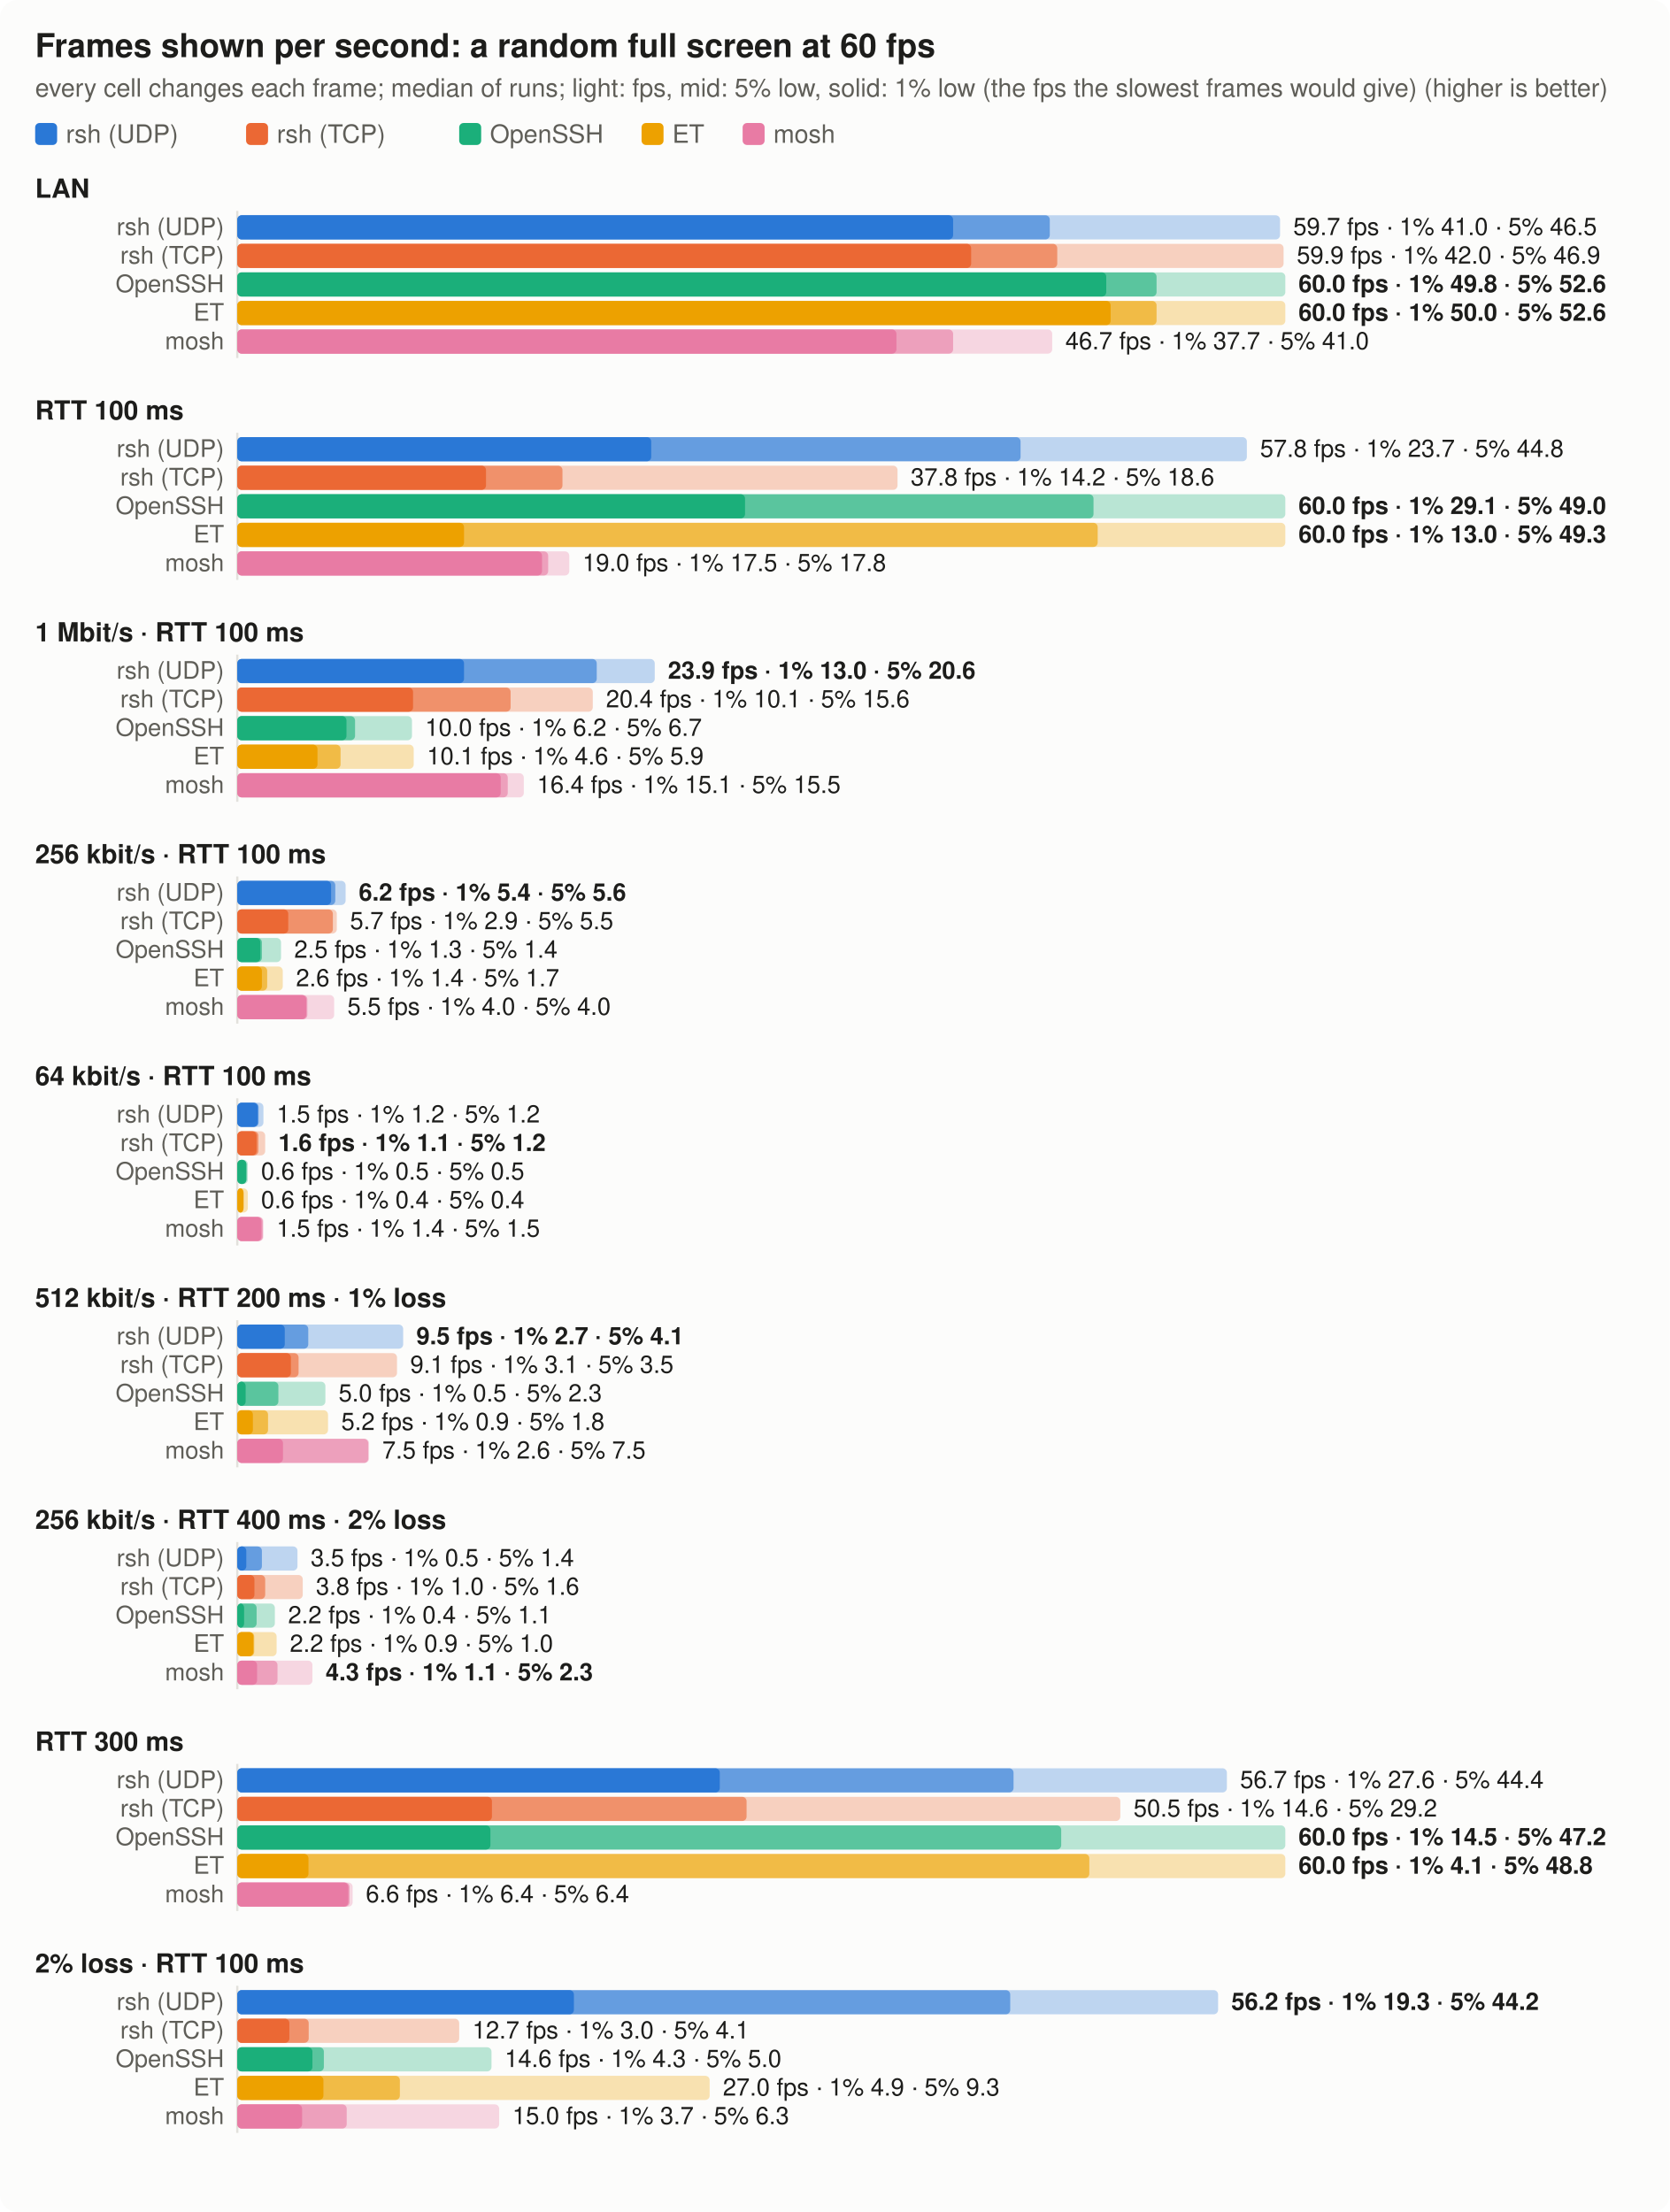
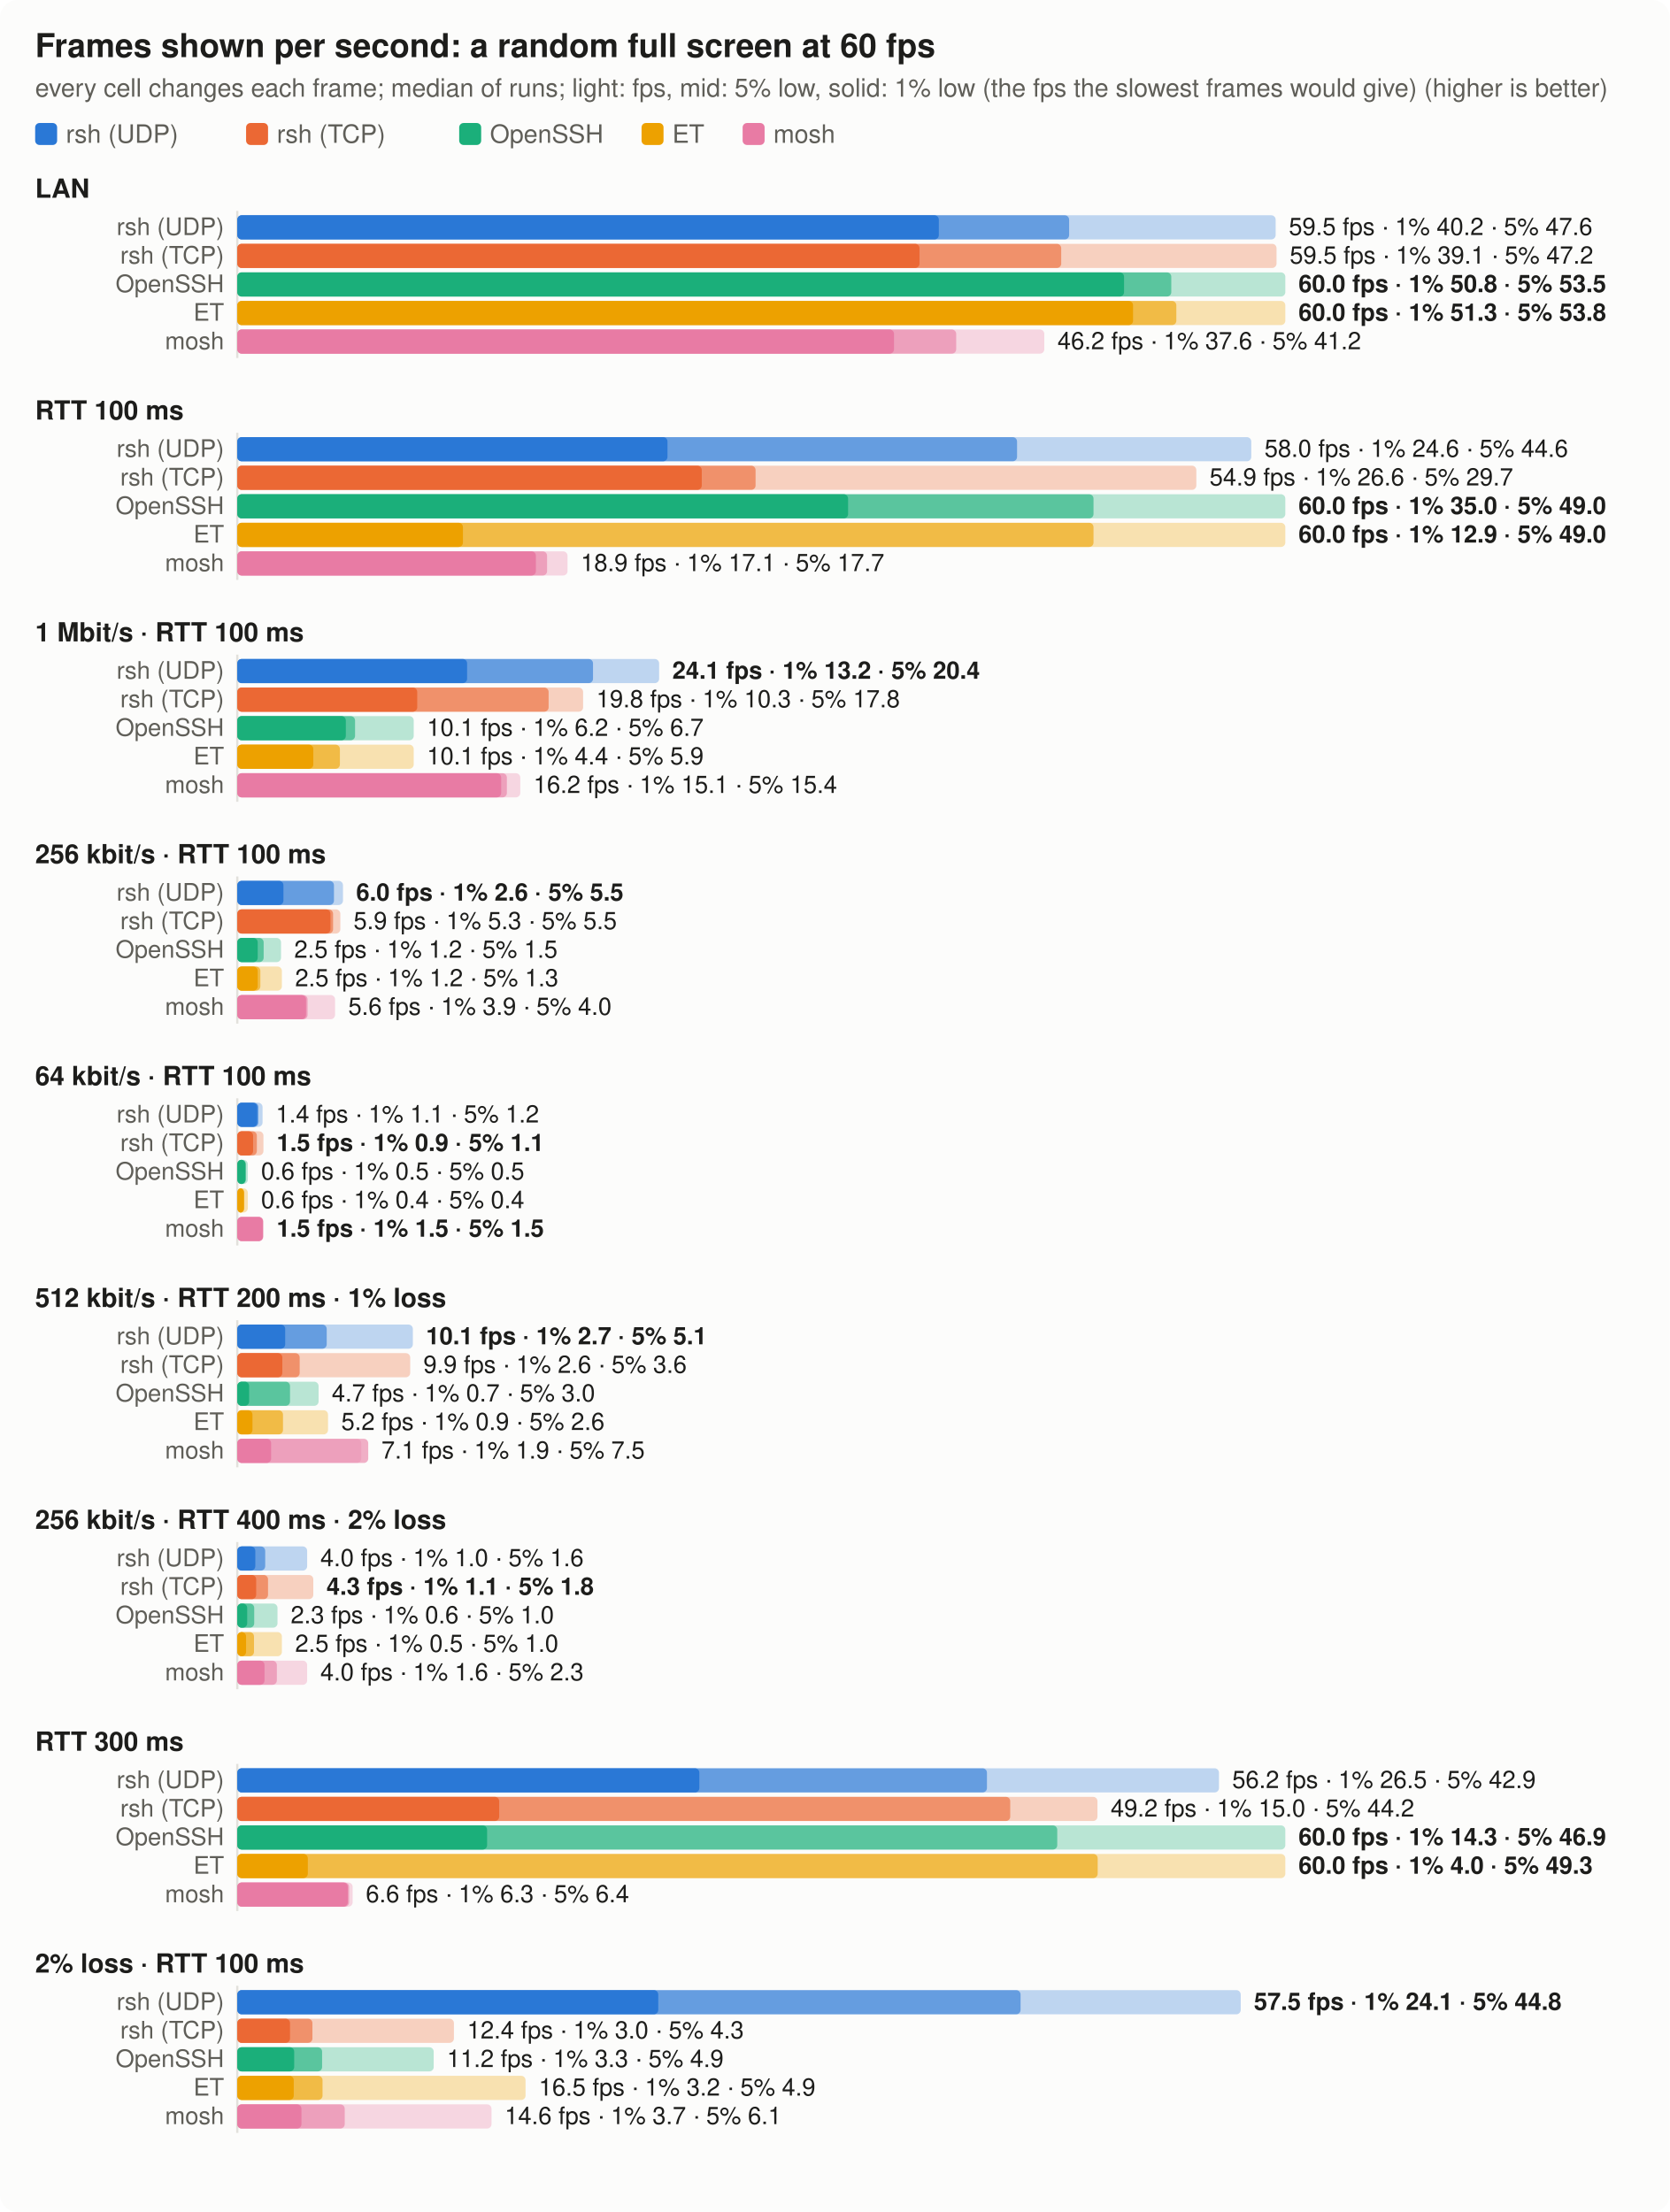
<svg xmlns="http://www.w3.org/2000/svg" width="760" height="1007" viewBox="0 0 760 1007" role="img" aria-label="Frames shown per second: a random full screen at 60 fps">
  <style>svg{font-family:-apple-system,BlinkMacSystemFont,'Segoe UI',Helvetica,Arial,sans-serif}.bg{fill:#fcfcfb}.t1{fill:#1d1d1b}.t2{fill:#5f5e58}.axis{stroke:#e2e1dc}.s-rsh{fill:#2a78d6}.s-rsh_tcp{fill:#eb6834}.s-ssh{fill:#1baf7a}.s-et{fill:#eda100}.s-mosh{fill:#e87ba4}@media (prefers-color-scheme:dark){.bg{fill:#1a1a19}.t1{fill:#f0efec}.t2{fill:#c3c2b7}.axis{stroke:#3a3a37}.s-rsh{fill:#3987e5}.s-rsh_tcp{fill:#d95926}.s-ssh{fill:#199e70}.s-et{fill:#c98500}.s-mosh{fill:#d55181}}</style>
  <rect class="bg" width="100%" height="100%" rx="8" />
  <text class="t1" x="16" y="26" font-size="15" font-weight="600">Frames shown per second: a random full screen at 60 fps</text>
  <text class="t2" x="16" y="44" font-size="11.5">every cell changes each frame; median of runs; light: fps, mid: 5% low, solid: 1% low (the fps the slowest frames would give) (higher is better)</text>
  <rect class="s-rsh" x="16" y="56" width="10" height="10" rx="2" />
  <text class="t2" x="30" y="65" font-size="11.5">rsh (UDP)</text>
  <rect class="s-rsh_tcp" x="112" y="56" width="10" height="10" rx="2" />
  <text class="t2" x="126" y="65" font-size="11.5">rsh (TCP)</text>
  <rect class="s-ssh" x="209" y="56" width="10" height="10" rx="2" />
  <text class="t2" x="223" y="65" font-size="11.5">OpenSSH</text>
  <rect class="s-et" x="292" y="56" width="10" height="10" rx="2" />
  <text class="t2" x="306" y="65" font-size="11.5">ET</text>
  <rect class="s-mosh" x="338" y="56" width="10" height="10" rx="2" />
  <text class="t2" x="352" y="65" font-size="11.5">mosh</text>
  <text class="t1" x="16" y="90" font-size="12" font-weight="600">LAN</text>
  <line class="axis" x1="108" y1="96" x2="108" y2="163" stroke-width="1" />
  <text class="t2" x="102" y="107" font-size="11" text-anchor="end">rsh (UDP)</text>
-   <rect class="s-rsh" x="108" y="98" width="474.6" height="11" rx="2" opacity="0.3" />
-   <rect class="s-rsh" x="108" y="98" width="369.8" height="11" rx="2" opacity="0.6" />
-   <rect class="s-rsh" x="108" y="98" width="325.8" height="11" rx="2" />
-   <text class="t1" x="588.6" y="107" font-size="11">59.7 fps · 1% 41.0 · 5% 46.5</text>
+   <rect class="s-rsh" x="108" y="98" width="472.6" height="11" rx="2" opacity="0.3" />
+   <rect class="s-rsh" x="108" y="98" width="378.6" height="11" rx="2" opacity="0.6" />
+   <rect class="s-rsh" x="108" y="98" width="319.3" height="11" rx="2" />
+   <text class="t1" x="586.6" y="107" font-size="11">59.5 fps · 1% 40.2 · 5% 47.6</text>
  <text class="t2" x="102" y="120" font-size="11" text-anchor="end">rsh (TCP)</text>
-   <rect class="s-rsh_tcp" x="108" y="111" width="476.2" height="11" rx="2" opacity="0.3" />
-   <rect class="s-rsh_tcp" x="108" y="111" width="373.2" height="11" rx="2" opacity="0.6" />
-   <rect class="s-rsh_tcp" x="108" y="111" width="334.0" height="11" rx="2" />
-   <text class="t1" x="590.2" y="120" font-size="11">59.9 fps · 1% 42.0 · 5% 46.9</text>
+   <rect class="s-rsh_tcp" x="108" y="111" width="473.0" height="11" rx="2" opacity="0.3" />
+   <rect class="s-rsh_tcp" x="108" y="111" width="375.0" height="11" rx="2" opacity="0.6" />
+   <rect class="s-rsh_tcp" x="108" y="111" width="310.5" height="11" rx="2" />
+   <text class="t1" x="587.0" y="120" font-size="11">59.5 fps · 1% 39.1 · 5% 47.2</text>
  <text class="t2" x="102" y="133" font-size="11" text-anchor="end">OpenSSH</text>
  <rect class="s-ssh" x="108" y="124" width="477.0" height="11" rx="2" opacity="0.3" />
-   <rect class="s-ssh" x="108" y="124" width="418.4" height="11" rx="2" opacity="0.6" />
-   <rect class="s-ssh" x="108" y="124" width="395.5" height="11" rx="2" />
-   <text class="t1" x="591.0" y="133" font-size="11" font-weight="600">60.0 fps · 1% 49.8 · 5% 52.6</text>
+   <rect class="s-ssh" x="108" y="124" width="425.1" height="11" rx="2" opacity="0.6" />
+   <rect class="s-ssh" x="108" y="124" width="403.6" height="11" rx="2" />
+   <text class="t1" x="591.0" y="133" font-size="11" font-weight="600">60.0 fps · 1% 50.8 · 5% 53.5</text>
  <text class="t2" x="102" y="146" font-size="11" text-anchor="end">ET</text>
  <rect class="s-et" x="108" y="137" width="477.0" height="11" rx="2" opacity="0.3" />
-   <rect class="s-et" x="108" y="137" width="418.4" height="11" rx="2" opacity="0.6" />
-   <rect class="s-et" x="108" y="137" width="397.5" height="11" rx="2" />
-   <text class="t1" x="591.0" y="146" font-size="11" font-weight="600">60.0 fps · 1% 50.0 · 5% 52.6</text>
+   <rect class="s-et" x="108" y="137" width="427.4" height="11" rx="2" opacity="0.6" />
+   <rect class="s-et" x="108" y="137" width="407.7" height="11" rx="2" />
+   <text class="t1" x="591.0" y="146" font-size="11" font-weight="600">60.0 fps · 1% 51.3 · 5% 53.8</text>
  <text class="t2" x="102" y="159" font-size="11" text-anchor="end">mosh</text>
-   <rect class="s-mosh" x="108" y="150" width="370.9" height="11" rx="2" opacity="0.3" />
-   <rect class="s-mosh" x="108" y="150" width="325.8" height="11" rx="2" opacity="0.6" />
-   <rect class="s-mosh" x="108" y="150" width="300.0" height="11" rx="2" />
-   <text class="t1" x="484.9" y="159" font-size="11">46.7 fps · 1% 37.7 · 5% 41.0</text>
+   <rect class="s-mosh" x="108" y="150" width="367.3" height="11" rx="2" opacity="0.3" />
+   <rect class="s-mosh" x="108" y="150" width="327.2" height="11" rx="2" opacity="0.6" />
+   <rect class="s-mosh" x="108" y="150" width="298.9" height="11" rx="2" />
+   <text class="t1" x="481.3" y="159" font-size="11">46.2 fps · 1% 37.6 · 5% 41.2</text>
  <text class="t1" x="16" y="191" font-size="12" font-weight="600">RTT 100 ms</text>
  <line class="axis" x1="108" y1="197" x2="108" y2="264" stroke-width="1" />
  <text class="t2" x="102" y="208" font-size="11" text-anchor="end">rsh (UDP)</text>
-   <rect class="s-rsh" x="108" y="199" width="459.5" height="11" rx="2" opacity="0.3" />
-   <rect class="s-rsh" x="108" y="199" width="356.5" height="11" rx="2" opacity="0.6" />
-   <rect class="s-rsh" x="108" y="199" width="188.4" height="11" rx="2" />
-   <text class="t1" x="573.5" y="208" font-size="11">57.8 fps · 1% 23.7 · 5% 44.8</text>
+   <rect class="s-rsh" x="108" y="199" width="461.5" height="11" rx="2" opacity="0.3" />
+   <rect class="s-rsh" x="108" y="199" width="354.9" height="11" rx="2" opacity="0.6" />
+   <rect class="s-rsh" x="108" y="199" width="195.8" height="11" rx="2" />
+   <text class="t1" x="575.5" y="208" font-size="11">58.0 fps · 1% 24.6 · 5% 44.6</text>
  <text class="t2" x="102" y="221" font-size="11" text-anchor="end">rsh (TCP)</text>
-   <rect class="s-rsh_tcp" x="108" y="212" width="300.5" height="11" rx="2" opacity="0.3" />
-   <rect class="s-rsh_tcp" x="108" y="212" width="148.0" height="11" rx="2" opacity="0.6" />
-   <rect class="s-rsh_tcp" x="108" y="212" width="113.2" height="11" rx="2" />
-   <text class="t1" x="414.5" y="221" font-size="11">37.8 fps · 1% 14.2 · 5% 18.6</text>
+   <rect class="s-rsh_tcp" x="108" y="212" width="436.5" height="11" rx="2" opacity="0.3" />
+   <rect class="s-rsh_tcp" x="108" y="212" width="235.9" height="11" rx="2" opacity="0.6" />
+   <rect class="s-rsh_tcp" x="108" y="212" width="211.4" height="11" rx="2" />
+   <text class="t1" x="550.5" y="221" font-size="11">54.9 fps · 1% 26.6 · 5% 29.7</text>
  <text class="t2" x="102" y="234" font-size="11" text-anchor="end">OpenSSH</text>
  <rect class="s-ssh" x="108" y="225" width="477.0" height="11" rx="2" opacity="0.3" />
  <rect class="s-ssh" x="108" y="225" width="389.7" height="11" rx="2" opacity="0.6" />
-   <rect class="s-ssh" x="108" y="225" width="231.1" height="11" rx="2" />
-   <text class="t1" x="591.0" y="234" font-size="11" font-weight="600">60.0 fps · 1% 29.1 · 5% 49.0</text>
+   <rect class="s-ssh" x="108" y="225" width="278.0" height="11" rx="2" />
+   <text class="t1" x="591.0" y="234" font-size="11" font-weight="600">60.0 fps · 1% 35.0 · 5% 49.0</text>
  <text class="t2" x="102" y="247" font-size="11" text-anchor="end">ET</text>
  <rect class="s-et" x="108" y="238" width="477.0" height="11" rx="2" opacity="0.3" />
-   <rect class="s-et" x="108" y="238" width="391.6" height="11" rx="2" opacity="0.6" />
-   <rect class="s-et" x="108" y="238" width="103.2" height="11" rx="2" />
-   <text class="t1" x="591.0" y="247" font-size="11" font-weight="600">60.0 fps · 1% 13.0 · 5% 49.3</text>
+   <rect class="s-et" x="108" y="238" width="389.7" height="11" rx="2" opacity="0.6" />
+   <rect class="s-et" x="108" y="238" width="102.7" height="11" rx="2" />
+   <text class="t1" x="591.0" y="247" font-size="11" font-weight="600">60.0 fps · 1% 12.9 · 5% 49.0</text>
  <text class="t2" x="102" y="260" font-size="11" text-anchor="end">mosh</text>
-   <rect class="s-mosh" x="108" y="251" width="151.1" height="11" rx="2" opacity="0.3" />
-   <rect class="s-mosh" x="108" y="251" width="141.5" height="11" rx="2" opacity="0.6" />
-   <rect class="s-mosh" x="108" y="251" width="138.7" height="11" rx="2" />
-   <text class="t1" x="265.1" y="260" font-size="11">19.0 fps · 1% 17.5 · 5% 17.8</text>
+   <rect class="s-mosh" x="108" y="251" width="150.3" height="11" rx="2" opacity="0.3" />
+   <rect class="s-mosh" x="108" y="251" width="141.0" height="11" rx="2" opacity="0.6" />
+   <rect class="s-mosh" x="108" y="251" width="135.9" height="11" rx="2" />
+   <text class="t1" x="264.3" y="260" font-size="11">18.9 fps · 1% 17.1 · 5% 17.7</text>
  <text class="t1" x="16" y="292" font-size="12" font-weight="600">1 Mbit/s · RTT 100 ms</text>
  <line class="axis" x1="108" y1="298" x2="108" y2="365" stroke-width="1" />
  <text class="t2" x="102" y="309" font-size="11" text-anchor="end">rsh (UDP)</text>
-   <rect class="s-rsh" x="108" y="300" width="190.0" height="11" rx="2" opacity="0.3" />
-   <rect class="s-rsh" x="108" y="300" width="163.6" height="11" rx="2" opacity="0.6" />
-   <rect class="s-rsh" x="108" y="300" width="103.2" height="11" rx="2" />
-   <text class="t1" x="304.0" y="309" font-size="11" font-weight="600">23.9 fps · 1% 13.0 · 5% 20.6</text>
+   <rect class="s-rsh" x="108" y="300" width="192.0" height="11" rx="2" opacity="0.3" />
+   <rect class="s-rsh" x="108" y="300" width="161.9" height="11" rx="2" opacity="0.6" />
+   <rect class="s-rsh" x="108" y="300" width="104.6" height="11" rx="2" />
+   <text class="t1" x="306.0" y="309" font-size="11" font-weight="600">24.1 fps · 1% 13.2 · 5% 20.4</text>
  <text class="t2" x="102" y="322" font-size="11" text-anchor="end">rsh (TCP)</text>
-   <rect class="s-rsh_tcp" x="108" y="313" width="161.8" height="11" rx="2" opacity="0.3" />
-   <rect class="s-rsh_tcp" x="108" y="313" width="124.4" height="11" rx="2" opacity="0.6" />
-   <rect class="s-rsh_tcp" x="108" y="313" width="80.0" height="11" rx="2" />
-   <text class="t1" x="275.8" y="322" font-size="11">20.4 fps · 1% 10.1 · 5% 15.6</text>
+   <rect class="s-rsh_tcp" x="108" y="313" width="157.4" height="11" rx="2" opacity="0.3" />
+   <rect class="s-rsh_tcp" x="108" y="313" width="141.7" height="11" rx="2" opacity="0.6" />
+   <rect class="s-rsh_tcp" x="108" y="313" width="81.9" height="11" rx="2" />
+   <text class="t1" x="271.4" y="322" font-size="11">19.8 fps · 1% 10.3 · 5% 17.8</text>
  <text class="t2" x="102" y="335" font-size="11" text-anchor="end">OpenSSH</text>
-   <rect class="s-ssh" x="108" y="326" width="79.5" height="11" rx="2" opacity="0.3" />
+   <rect class="s-ssh" x="108" y="326" width="80.3" height="11" rx="2" opacity="0.3" />
  <rect class="s-ssh" x="108" y="326" width="53.6" height="11" rx="2" opacity="0.6" />
-   <rect class="s-ssh" x="108" y="326" width="49.7" height="11" rx="2" />
-   <text class="t1" x="193.5" y="335" font-size="11">10.0 fps · 1% 6.2 · 5% 6.7</text>
+   <rect class="s-ssh" x="108" y="326" width="49.4" height="11" rx="2" />
+   <text class="t1" x="194.3" y="335" font-size="11">10.1 fps · 1% 6.2 · 5% 6.7</text>
  <text class="t2" x="102" y="348" font-size="11" text-anchor="end">ET</text>
  <rect class="s-et" x="108" y="339" width="80.3" height="11" rx="2" opacity="0.3" />
-   <rect class="s-et" x="108" y="339" width="47.0" height="11" rx="2" opacity="0.6" />
-   <rect class="s-et" x="108" y="339" width="36.5" height="11" rx="2" />
-   <text class="t1" x="194.3" y="348" font-size="11">10.1 fps · 1% 4.6 · 5% 5.9</text>
+   <rect class="s-et" x="108" y="339" width="46.7" height="11" rx="2" opacity="0.6" />
+   <rect class="s-et" x="108" y="339" width="34.6" height="11" rx="2" />
+   <text class="t1" x="194.3" y="348" font-size="11">10.1 fps · 1% 4.4 · 5% 5.9</text>
  <text class="t2" x="102" y="361" font-size="11" text-anchor="end">mosh</text>
-   <rect class="s-mosh" x="108" y="352" width="130.4" height="11" rx="2" opacity="0.3" />
-   <rect class="s-mosh" x="108" y="352" width="123.1" height="11" rx="2" opacity="0.6" />
-   <rect class="s-mosh" x="108" y="352" width="119.9" height="11" rx="2" />
-   <text class="t1" x="244.4" y="361" font-size="11">16.4 fps · 1% 15.1 · 5% 15.5</text>
+   <rect class="s-mosh" x="108" y="352" width="128.8" height="11" rx="2" opacity="0.3" />
+   <rect class="s-mosh" x="108" y="352" width="122.7" height="11" rx="2" opacity="0.6" />
+   <rect class="s-mosh" x="108" y="352" width="120.1" height="11" rx="2" />
+   <text class="t1" x="242.8" y="361" font-size="11">16.2 fps · 1% 15.1 · 5% 15.4</text>
  <text class="t1" x="16" y="393" font-size="12" font-weight="600">256 kbit/s · RTT 100 ms</text>
  <line class="axis" x1="108" y1="399" x2="108" y2="466" stroke-width="1" />
  <text class="t2" x="102" y="410" font-size="11" text-anchor="end">rsh (UDP)</text>
-   <rect class="s-rsh" x="108" y="401" width="49.3" height="11" rx="2" opacity="0.3" />
-   <rect class="s-rsh" x="108" y="401" width="44.6" height="11" rx="2" opacity="0.6" />
-   <rect class="s-rsh" x="108" y="401" width="42.7" height="11" rx="2" />
-   <text class="t1" x="163.3" y="410" font-size="11" font-weight="600">6.2 fps · 1% 5.4 · 5% 5.6</text>
+   <rect class="s-rsh" x="108" y="401" width="48.1" height="11" rx="2" opacity="0.3" />
+   <rect class="s-rsh" x="108" y="401" width="44.0" height="11" rx="2" opacity="0.6" />
+   <rect class="s-rsh" x="108" y="401" width="21.0" height="11" rx="2" />
+   <text class="t1" x="162.1" y="410" font-size="11" font-weight="600">6.0 fps · 1% 2.6 · 5% 5.5</text>
  <text class="t2" x="102" y="423" font-size="11" text-anchor="end">rsh (TCP)</text>
-   <rect class="s-rsh_tcp" x="108" y="414" width="45.3" height="11" rx="2" opacity="0.3" />
-   <rect class="s-rsh_tcp" x="108" y="414" width="43.5" height="11" rx="2" opacity="0.6" />
-   <rect class="s-rsh_tcp" x="108" y="414" width="23.2" height="11" rx="2" />
-   <text class="t1" x="159.3" y="423" font-size="11">5.7 fps · 1% 2.9 · 5% 5.5</text>
+   <rect class="s-rsh_tcp" x="108" y="414" width="46.9" height="11" rx="2" opacity="0.3" />
+   <rect class="s-rsh_tcp" x="108" y="414" width="43.6" height="11" rx="2" opacity="0.6" />
+   <rect class="s-rsh_tcp" x="108" y="414" width="42.4" height="11" rx="2" />
+   <text class="t1" x="160.9" y="423" font-size="11">5.9 fps · 1% 5.3 · 5% 5.5</text>
  <text class="t2" x="102" y="436" font-size="11" text-anchor="end">OpenSSH</text>
  <rect class="s-ssh" x="108" y="427" width="19.9" height="11" rx="2" opacity="0.3" />
-   <rect class="s-ssh" x="108" y="427" width="11.2" height="11" rx="2" opacity="0.6" />
-   <rect class="s-ssh" x="108" y="427" width="10.5" height="11" rx="2" />
-   <text class="t1" x="133.9" y="436" font-size="11">2.5 fps · 1% 1.3 · 5% 1.4</text>
+   <rect class="s-ssh" x="108" y="427" width="12.0" height="11" rx="2" opacity="0.6" />
+   <rect class="s-ssh" x="108" y="427" width="9.3" height="11" rx="2" />
+   <text class="t1" x="133.9" y="436" font-size="11">2.5 fps · 1% 1.2 · 5% 1.5</text>
  <text class="t2" x="102" y="449" font-size="11" text-anchor="end">ET</text>
-   <rect class="s-et" x="108" y="440" width="20.7" height="11" rx="2" opacity="0.3" />
-   <rect class="s-et" x="108" y="440" width="13.6" height="11" rx="2" opacity="0.6" />
-   <rect class="s-et" x="108" y="440" width="11.2" height="11" rx="2" />
-   <text class="t1" x="134.7" y="449" font-size="11">2.6 fps · 1% 1.4 · 5% 1.7</text>
+   <rect class="s-et" x="108" y="440" width="20.3" height="11" rx="2" opacity="0.3" />
+   <rect class="s-et" x="108" y="440" width="10.5" height="11" rx="2" opacity="0.6" />
+   <rect class="s-et" x="108" y="440" width="9.3" height="11" rx="2" />
+   <text class="t1" x="134.3" y="449" font-size="11">2.5 fps · 1% 1.2 · 5% 1.3</text>
  <text class="t2" x="102" y="462" font-size="11" text-anchor="end">mosh</text>
-   <rect class="s-mosh" x="108" y="453" width="44.1" height="11" rx="2" opacity="0.3" />
-   <rect class="s-mosh" x="108" y="453" width="31.9" height="11" rx="2" opacity="0.6" />
-   <rect class="s-mosh" x="108" y="453" width="31.4" height="11" rx="2" />
-   <text class="t1" x="158.1" y="462" font-size="11">5.5 fps · 1% 4.0 · 5% 4.0</text>
+   <rect class="s-mosh" x="108" y="453" width="44.5" height="11" rx="2" opacity="0.3" />
+   <rect class="s-mosh" x="108" y="453" width="32.0" height="11" rx="2" opacity="0.6" />
+   <rect class="s-mosh" x="108" y="453" width="31.3" height="11" rx="2" />
+   <text class="t1" x="158.5" y="462" font-size="11">5.6 fps · 1% 3.9 · 5% 4.0</text>
  <text class="t1" x="16" y="494" font-size="12" font-weight="600">64 kbit/s · RTT 100 ms</text>
  <line class="axis" x1="108" y1="500" x2="108" y2="567" stroke-width="1" />
  <text class="t2" x="102" y="511" font-size="11" text-anchor="end">rsh (UDP)</text>
-   <rect class="s-rsh" x="108" y="502" width="11.9" height="11" rx="2" opacity="0.3" />
-   <rect class="s-rsh" x="108" y="502" width="9.7" height="11" rx="2" opacity="0.6" />
-   <rect class="s-rsh" x="108" y="502" width="9.3" height="11" rx="2" />
-   <text class="t1" x="125.9" y="511" font-size="11">1.5 fps · 1% 1.2 · 5% 1.2</text>
+   <rect class="s-rsh" x="108" y="502" width="11.5" height="11" rx="2" opacity="0.3" />
+   <rect class="s-rsh" x="108" y="502" width="9.6" height="11" rx="2" opacity="0.6" />
+   <rect class="s-rsh" x="108" y="502" width="9.1" height="11" rx="2" />
+   <text class="t1" x="125.5" y="511" font-size="11">1.4 fps · 1% 1.1 · 5% 1.2</text>
  <text class="t2" x="102" y="524" font-size="11" text-anchor="end">rsh (TCP)</text>
-   <rect class="s-rsh_tcp" x="108" y="515" width="12.7" height="11" rx="2" opacity="0.3" />
-   <rect class="s-rsh_tcp" x="108" y="515" width="9.6" height="11" rx="2" opacity="0.6" />
-   <rect class="s-rsh_tcp" x="108" y="515" width="8.8" height="11" rx="2" />
-   <text class="t1" x="126.7" y="524" font-size="11" font-weight="600">1.6 fps · 1% 1.1 · 5% 1.2</text>
+   <rect class="s-rsh_tcp" x="108" y="515" width="11.9" height="11" rx="2" opacity="0.3" />
+   <rect class="s-rsh_tcp" x="108" y="515" width="8.9" height="11" rx="2" opacity="0.6" />
+   <rect class="s-rsh_tcp" x="108" y="515" width="7.2" height="11" rx="2" />
+   <text class="t1" x="125.9" y="524" font-size="11" font-weight="600">1.5 fps · 1% 0.9 · 5% 1.1</text>
  <text class="t2" x="102" y="537" font-size="11" text-anchor="end">OpenSSH</text>
  <rect class="s-ssh" x="108" y="528" width="4.8" height="11" rx="2" opacity="0.3" />
-   <rect class="s-ssh" x="108" y="528" width="4.2" height="11" rx="2" opacity="0.6" />
-   <rect class="s-ssh" x="108" y="528" width="4.1" height="11" rx="2" />
+   <rect class="s-ssh" x="108" y="528" width="3.9" height="11" rx="2" opacity="0.6" />
+   <rect class="s-ssh" x="108" y="528" width="3.7" height="11" rx="2" />
  <text class="t1" x="118.8" y="537" font-size="11">0.6 fps · 1% 0.5 · 5% 0.5</text>
  <text class="t2" x="102" y="550" font-size="11" text-anchor="end">ET</text>
  <rect class="s-et" x="108" y="541" width="4.8" height="11" rx="2" opacity="0.3" />
-   <rect class="s-et" x="108" y="541" width="2.9" height="11" rx="2" opacity="0.6" />
-   <rect class="s-et" x="108" y="541" width="2.8" height="11" rx="2" />
+   <rect class="s-et" x="108" y="541" width="3.2" height="11" rx="2" opacity="0.6" />
+   <rect class="s-et" x="108" y="541" width="3.0" height="11" rx="2" />
  <text class="t1" x="118.8" y="550" font-size="11">0.6 fps · 1% 0.4 · 5% 0.4</text>
  <text class="t2" x="102" y="563" font-size="11" text-anchor="end">mosh</text>
  <rect class="s-mosh" x="108" y="554" width="11.9" height="11" rx="2" opacity="0.3" />
-   <rect class="s-mosh" x="108" y="554" width="11.6" height="11" rx="2" opacity="0.6" />
-   <rect class="s-mosh" x="108" y="554" width="11.0" height="11" rx="2" />
-   <text class="t1" x="125.9" y="563" font-size="11">1.5 fps · 1% 1.4 · 5% 1.5</text>
+   <rect class="s-mosh" x="108" y="554" width="11.7" height="11" rx="2" opacity="0.6" />
+   <rect class="s-mosh" x="108" y="554" width="11.7" height="11" rx="2" />
+   <text class="t1" x="125.9" y="563" font-size="11" font-weight="600">1.5 fps · 1% 1.5 · 5% 1.5</text>
  <text class="t1" x="16" y="595" font-size="12" font-weight="600">512 kbit/s · RTT 200 ms · 1% loss</text>
  <line class="axis" x1="108" y1="601" x2="108" y2="668" stroke-width="1" />
  <text class="t2" x="102" y="612" font-size="11" text-anchor="end">rsh (UDP)</text>
-   <rect class="s-rsh" x="108" y="603" width="75.5" height="11" rx="2" opacity="0.3" />
-   <rect class="s-rsh" x="108" y="603" width="32.3" height="11" rx="2" opacity="0.6" />
-   <rect class="s-rsh" x="108" y="603" width="21.6" height="11" rx="2" />
-   <text class="t1" x="189.5" y="612" font-size="11" font-weight="600">9.5 fps · 1% 2.7 · 5% 4.1</text>
+   <rect class="s-rsh" x="108" y="603" width="79.9" height="11" rx="2" opacity="0.3" />
+   <rect class="s-rsh" x="108" y="603" width="40.7" height="11" rx="2" opacity="0.6" />
+   <rect class="s-rsh" x="108" y="603" width="21.8" height="11" rx="2" />
+   <text class="t1" x="193.9" y="612" font-size="11" font-weight="600">10.1 fps · 1% 2.7 · 5% 5.1</text>
  <text class="t2" x="102" y="625" font-size="11" text-anchor="end">rsh (TCP)</text>
-   <rect class="s-rsh_tcp" x="108" y="616" width="72.7" height="11" rx="2" opacity="0.3" />
-   <rect class="s-rsh_tcp" x="108" y="616" width="27.9" height="11" rx="2" opacity="0.6" />
-   <rect class="s-rsh_tcp" x="108" y="616" width="24.4" height="11" rx="2" />
-   <text class="t1" x="186.7" y="625" font-size="11">9.1 fps · 1% 3.1 · 5% 3.5</text>
+   <rect class="s-rsh_tcp" x="108" y="616" width="78.7" height="11" rx="2" opacity="0.3" />
+   <rect class="s-rsh_tcp" x="108" y="616" width="28.4" height="11" rx="2" opacity="0.6" />
+   <rect class="s-rsh_tcp" x="108" y="616" width="20.5" height="11" rx="2" />
+   <text class="t1" x="192.7" y="625" font-size="11">9.9 fps · 1% 2.6 · 5% 3.6</text>
  <text class="t2" x="102" y="638" font-size="11" text-anchor="end">OpenSSH</text>
-   <rect class="s-ssh" x="108" y="629" width="40.1" height="11" rx="2" opacity="0.3" />
-   <rect class="s-ssh" x="108" y="629" width="18.7" height="11" rx="2" opacity="0.6" />
-   <rect class="s-ssh" x="108" y="629" width="3.8" height="11" rx="2" />
-   <text class="t1" x="154.1" y="638" font-size="11">5.0 fps · 1% 0.5 · 5% 2.3</text>
+   <rect class="s-ssh" x="108" y="629" width="37.0" height="11" rx="2" opacity="0.3" />
+   <rect class="s-ssh" x="108" y="629" width="24.0" height="11" rx="2" opacity="0.6" />
+   <rect class="s-ssh" x="108" y="629" width="5.4" height="11" rx="2" />
+   <text class="t1" x="151.0" y="638" font-size="11">4.7 fps · 1% 0.7 · 5% 3.0</text>
  <text class="t2" x="102" y="651" font-size="11" text-anchor="end">ET</text>
  <rect class="s-et" x="108" y="642" width="41.3" height="11" rx="2" opacity="0.3" />
-   <rect class="s-et" x="108" y="642" width="14.0" height="11" rx="2" opacity="0.6" />
-   <rect class="s-et" x="108" y="642" width="7.1" height="11" rx="2" />
-   <text class="t1" x="155.3" y="651" font-size="11">5.2 fps · 1% 0.9 · 5% 1.8</text>
+   <rect class="s-et" x="108" y="642" width="20.8" height="11" rx="2" opacity="0.6" />
+   <rect class="s-et" x="108" y="642" width="6.9" height="11" rx="2" />
+   <text class="t1" x="155.3" y="651" font-size="11">5.2 fps · 1% 0.9 · 5% 2.6</text>
  <text class="t2" x="102" y="664" font-size="11" text-anchor="end">mosh</text>
-   <rect class="s-mosh" x="108" y="655" width="60.0" height="11" rx="2" opacity="0.3" />
+   <rect class="s-mosh" x="108" y="655" width="56.4" height="11" rx="2" opacity="0.3" />
  <rect class="s-mosh" x="108" y="655" width="59.6" height="11" rx="2" opacity="0.6" />
-   <rect class="s-mosh" x="108" y="655" width="20.8" height="11" rx="2" />
-   <text class="t1" x="174.0" y="664" font-size="11">7.5 fps · 1% 2.6 · 5% 7.5</text>
+   <rect class="s-mosh" x="108" y="655" width="15.4" height="11" rx="2" />
+   <text class="t1" x="173.6" y="664" font-size="11">7.1 fps · 1% 1.9 · 5% 7.5</text>
  <text class="t1" x="16" y="696" font-size="12" font-weight="600">256 kbit/s · RTT 400 ms · 2% loss</text>
  <line class="axis" x1="108" y1="702" x2="108" y2="769" stroke-width="1" />
  <text class="t2" x="102" y="713" font-size="11" text-anchor="end">rsh (UDP)</text>
-   <rect class="s-rsh" x="108" y="704" width="27.4" height="11" rx="2" opacity="0.3" />
-   <rect class="s-rsh" x="108" y="704" width="11.2" height="11" rx="2" opacity="0.6" />
-   <rect class="s-rsh" x="108" y="704" width="4.1" height="11" rx="2" />
-   <text class="t1" x="141.4" y="713" font-size="11">3.5 fps · 1% 0.5 · 5% 1.4</text>
+   <rect class="s-rsh" x="108" y="704" width="31.8" height="11" rx="2" opacity="0.3" />
+   <rect class="s-rsh" x="108" y="704" width="12.7" height="11" rx="2" opacity="0.6" />
+   <rect class="s-rsh" x="108" y="704" width="8.2" height="11" rx="2" />
+   <text class="t1" x="145.8" y="713" font-size="11">4.0 fps · 1% 1.0 · 5% 1.6</text>
  <text class="t2" x="102" y="726" font-size="11" text-anchor="end">rsh (TCP)</text>
-   <rect class="s-rsh_tcp" x="108" y="717" width="29.8" height="11" rx="2" opacity="0.3" />
-   <rect class="s-rsh_tcp" x="108" y="717" width="12.7" height="11" rx="2" opacity="0.6" />
-   <rect class="s-rsh_tcp" x="108" y="717" width="7.8" height="11" rx="2" />
-   <text class="t1" x="143.8" y="726" font-size="11">3.8 fps · 1% 1.0 · 5% 1.6</text>
+   <rect class="s-rsh_tcp" x="108" y="717" width="34.6" height="11" rx="2" opacity="0.3" />
+   <rect class="s-rsh_tcp" x="108" y="717" width="14.0" height="11" rx="2" opacity="0.6" />
+   <rect class="s-rsh_tcp" x="108" y="717" width="8.6" height="11" rx="2" />
+   <text class="t1" x="148.6" y="726" font-size="11" font-weight="600">4.3 fps · 1% 1.1 · 5% 1.8</text>
  <text class="t2" x="102" y="739" font-size="11" text-anchor="end">OpenSSH</text>
-   <rect class="s-ssh" x="108" y="730" width="17.1" height="11" rx="2" opacity="0.3" />
-   <rect class="s-ssh" x="108" y="730" width="8.8" height="11" rx="2" opacity="0.6" />
-   <rect class="s-ssh" x="108" y="730" width="3.1" height="11" rx="2" />
-   <text class="t1" x="131.1" y="739" font-size="11">2.2 fps · 1% 0.4 · 5% 1.1</text>
+   <rect class="s-ssh" x="108" y="730" width="18.3" height="11" rx="2" opacity="0.3" />
+   <rect class="s-ssh" x="108" y="730" width="7.7" height="11" rx="2" opacity="0.6" />
+   <rect class="s-ssh" x="108" y="730" width="4.5" height="11" rx="2" />
+   <text class="t1" x="132.3" y="739" font-size="11">2.3 fps · 1% 0.6 · 5% 1.0</text>
  <text class="t2" x="102" y="752" font-size="11" text-anchor="end">ET</text>
-   <rect class="s-et" x="108" y="743" width="17.9" height="11" rx="2" opacity="0.3" />
-   <rect class="s-et" x="108" y="743" width="7.7" height="11" rx="2" opacity="0.6" />
-   <rect class="s-et" x="108" y="743" width="7.3" height="11" rx="2" />
-   <text class="t1" x="131.9" y="752" font-size="11">2.2 fps · 1% 0.9 · 5% 1.0</text>
+   <rect class="s-et" x="108" y="743" width="20.3" height="11" rx="2" opacity="0.3" />
+   <rect class="s-et" x="108" y="743" width="7.6" height="11" rx="2" opacity="0.6" />
+   <rect class="s-et" x="108" y="743" width="4.0" height="11" rx="2" />
+   <text class="t1" x="134.3" y="752" font-size="11">2.5 fps · 1% 0.5 · 5% 1.0</text>
  <text class="t2" x="102" y="765" font-size="11" text-anchor="end">mosh</text>
-   <rect class="s-mosh" x="108" y="756" width="34.2" height="11" rx="2" opacity="0.3" />
-   <rect class="s-mosh" x="108" y="756" width="18.3" height="11" rx="2" opacity="0.6" />
-   <rect class="s-mosh" x="108" y="756" width="9.0" height="11" rx="2" />
-   <text class="t1" x="148.2" y="765" font-size="11" font-weight="600">4.3 fps · 1% 1.1 · 5% 2.3</text>
+   <rect class="s-mosh" x="108" y="756" width="31.8" height="11" rx="2" opacity="0.3" />
+   <rect class="s-mosh" x="108" y="756" width="18.0" height="11" rx="2" opacity="0.6" />
+   <rect class="s-mosh" x="108" y="756" width="12.4" height="11" rx="2" />
+   <text class="t1" x="145.8" y="765" font-size="11">4.0 fps · 1% 1.6 · 5% 2.3</text>
  <text class="t1" x="16" y="797" font-size="12" font-weight="600">RTT 300 ms</text>
  <line class="axis" x1="108" y1="803" x2="108" y2="870" stroke-width="1" />
  <text class="t2" x="102" y="814" font-size="11" text-anchor="end">rsh (UDP)</text>
-   <rect class="s-rsh" x="108" y="805" width="450.4" height="11" rx="2" opacity="0.3" />
-   <rect class="s-rsh" x="108" y="805" width="353.3" height="11" rx="2" opacity="0.6" />
-   <rect class="s-rsh" x="108" y="805" width="219.6" height="11" rx="2" />
-   <text class="t1" x="564.4" y="814" font-size="11">56.7 fps · 1% 27.6 · 5% 44.4</text>
+   <rect class="s-rsh" x="108" y="805" width="446.8" height="11" rx="2" opacity="0.3" />
+   <rect class="s-rsh" x="108" y="805" width="341.2" height="11" rx="2" opacity="0.6" />
+   <rect class="s-rsh" x="108" y="805" width="210.3" height="11" rx="2" />
+   <text class="t1" x="560.8" y="814" font-size="11">56.2 fps · 1% 26.5 · 5% 42.9</text>
  <text class="t2" x="102" y="827" font-size="11" text-anchor="end">rsh (TCP)</text>
-   <rect class="s-rsh_tcp" x="108" y="818" width="401.9" height="11" rx="2" opacity="0.3" />
-   <rect class="s-rsh_tcp" x="108" y="818" width="231.8" height="11" rx="2" opacity="0.6" />
-   <rect class="s-rsh_tcp" x="108" y="818" width="115.9" height="11" rx="2" />
-   <text class="t1" x="515.9" y="827" font-size="11">50.5 fps · 1% 14.6 · 5% 29.2</text>
+   <rect class="s-rsh_tcp" x="108" y="818" width="391.5" height="11" rx="2" opacity="0.3" />
+   <rect class="s-rsh_tcp" x="108" y="818" width="351.8" height="11" rx="2" opacity="0.6" />
+   <rect class="s-rsh_tcp" x="108" y="818" width="119.2" height="11" rx="2" />
+   <text class="t1" x="505.5" y="827" font-size="11">49.2 fps · 1% 15.0 · 5% 44.2</text>
  <text class="t2" x="102" y="840" font-size="11" text-anchor="end">OpenSSH</text>
  <rect class="s-ssh" x="108" y="831" width="477.0" height="11" rx="2" opacity="0.3" />
-   <rect class="s-ssh" x="108" y="831" width="375.0" height="11" rx="2" opacity="0.6" />
-   <rect class="s-ssh" x="108" y="831" width="115.2" height="11" rx="2" />
-   <text class="t1" x="591.0" y="840" font-size="11" font-weight="600">60.0 fps · 1% 14.5 · 5% 47.2</text>
+   <rect class="s-ssh" x="108" y="831" width="373.2" height="11" rx="2" opacity="0.6" />
+   <rect class="s-ssh" x="108" y="831" width="113.7" height="11" rx="2" />
+   <text class="t1" x="591.0" y="840" font-size="11" font-weight="600">60.0 fps · 1% 14.3 · 5% 46.9</text>
  <text class="t2" x="102" y="853" font-size="11" text-anchor="end">ET</text>
  <rect class="s-et" x="108" y="844" width="477.0" height="11" rx="2" opacity="0.3" />
-   <rect class="s-et" x="108" y="844" width="387.8" height="11" rx="2" opacity="0.6" />
-   <rect class="s-et" x="108" y="844" width="32.4" height="11" rx="2" />
-   <text class="t1" x="591.0" y="853" font-size="11" font-weight="600">60.0 fps · 1% 4.1 · 5% 48.8</text>
+   <rect class="s-et" x="108" y="844" width="391.6" height="11" rx="2" opacity="0.6" />
+   <rect class="s-et" x="108" y="844" width="32.1" height="11" rx="2" />
+   <text class="t1" x="591.0" y="853" font-size="11" font-weight="600">60.0 fps · 1% 4.0 · 5% 49.3</text>
  <text class="t2" x="102" y="866" font-size="11" text-anchor="end">mosh</text>
  <rect class="s-mosh" x="108" y="857" width="52.5" height="11" rx="2" opacity="0.3" />
-   <rect class="s-mosh" x="108" y="857" width="51.1" height="11" rx="2" opacity="0.6" />
-   <rect class="s-mosh" x="108" y="857" width="50.5" height="11" rx="2" />
-   <text class="t1" x="166.5" y="866" font-size="11">6.6 fps · 1% 6.4 · 5% 6.4</text>
+   <rect class="s-mosh" x="108" y="857" width="50.9" height="11" rx="2" opacity="0.6" />
+   <rect class="s-mosh" x="108" y="857" width="50.3" height="11" rx="2" />
+   <text class="t1" x="166.5" y="866" font-size="11">6.6 fps · 1% 6.3 · 5% 6.4</text>
  <text class="t1" x="16" y="898" font-size="12" font-weight="600">2% loss · RTT 100 ms</text>
  <line class="axis" x1="108" y1="904" x2="108" y2="971" stroke-width="1" />
  <text class="t2" x="102" y="915" font-size="11" text-anchor="end">rsh (UDP)</text>
-   <rect class="s-rsh" x="108" y="906" width="446.4" height="11" rx="2" opacity="0.3" />
-   <rect class="s-rsh" x="108" y="906" width="351.8" height="11" rx="2" opacity="0.6" />
-   <rect class="s-rsh" x="108" y="906" width="153.2" height="11" rx="2" />
-   <text class="t1" x="560.4" y="915" font-size="11" font-weight="600">56.2 fps · 1% 19.3 · 5% 44.2</text>
+   <rect class="s-rsh" x="108" y="906" width="456.7" height="11" rx="2" opacity="0.3" />
+   <rect class="s-rsh" x="108" y="906" width="356.5" height="11" rx="2" opacity="0.6" />
+   <rect class="s-rsh" x="108" y="906" width="191.6" height="11" rx="2" />
+   <text class="t1" x="570.7" y="915" font-size="11" font-weight="600">57.5 fps · 1% 24.1 · 5% 44.8</text>
  <text class="t2" x="102" y="928" font-size="11" text-anchor="end">rsh (TCP)</text>
-   <rect class="s-rsh_tcp" x="108" y="919" width="101.0" height="11" rx="2" opacity="0.3" />
-   <rect class="s-rsh_tcp" x="108" y="919" width="32.5" height="11" rx="2" opacity="0.6" />
-   <rect class="s-rsh_tcp" x="108" y="919" width="23.7" height="11" rx="2" />
-   <text class="t1" x="215.0" y="928" font-size="11">12.7 fps · 1% 3.0 · 5% 4.1</text>
+   <rect class="s-rsh_tcp" x="108" y="919" width="98.6" height="11" rx="2" opacity="0.3" />
+   <rect class="s-rsh_tcp" x="108" y="919" width="34.2" height="11" rx="2" opacity="0.6" />
+   <rect class="s-rsh_tcp" x="108" y="919" width="24.0" height="11" rx="2" />
+   <text class="t1" x="212.6" y="928" font-size="11">12.4 fps · 1% 3.0 · 5% 4.3</text>
  <text class="t2" x="102" y="941" font-size="11" text-anchor="end">OpenSSH</text>
-   <rect class="s-ssh" x="108" y="932" width="115.7" height="11" rx="2" opacity="0.3" />
-   <rect class="s-ssh" x="108" y="932" width="39.4" height="11" rx="2" opacity="0.6" />
-   <rect class="s-ssh" x="108" y="932" width="34.2" height="11" rx="2" />
-   <text class="t1" x="229.7" y="941" font-size="11">14.6 fps · 1% 4.3 · 5% 5.0</text>
+   <rect class="s-ssh" x="108" y="932" width="89.4" height="11" rx="2" opacity="0.3" />
+   <rect class="s-ssh" x="108" y="932" width="38.6" height="11" rx="2" opacity="0.6" />
+   <rect class="s-ssh" x="108" y="932" width="25.9" height="11" rx="2" />
+   <text class="t1" x="203.4" y="941" font-size="11">11.2 fps · 1% 3.3 · 5% 4.9</text>
  <text class="t2" x="102" y="954" font-size="11" text-anchor="end">ET</text>
-   <rect class="s-et" x="108" y="945" width="215.0" height="11" rx="2" opacity="0.3" />
-   <rect class="s-et" x="108" y="945" width="74.0" height="11" rx="2" opacity="0.6" />
-   <rect class="s-et" x="108" y="945" width="39.2" height="11" rx="2" />
-   <text class="t1" x="329.0" y="954" font-size="11">27.0 fps · 1% 4.9 · 5% 9.3</text>
+   <rect class="s-et" x="108" y="945" width="131.2" height="11" rx="2" opacity="0.3" />
+   <rect class="s-et" x="108" y="945" width="38.8" height="11" rx="2" opacity="0.6" />
+   <rect class="s-et" x="108" y="945" width="25.7" height="11" rx="2" />
+   <text class="t1" x="245.2" y="954" font-size="11">16.5 fps · 1% 3.2 · 5% 4.9</text>
  <text class="t2" x="102" y="967" font-size="11" text-anchor="end">mosh</text>
-   <rect class="s-mosh" x="108" y="958" width="119.2" height="11" rx="2" opacity="0.3" />
-   <rect class="s-mosh" x="108" y="958" width="49.8" height="11" rx="2" opacity="0.6" />
-   <rect class="s-mosh" x="108" y="958" width="29.5" height="11" rx="2" />
-   <text class="t1" x="233.2" y="967" font-size="11">15.0 fps · 1% 3.7 · 5% 6.3</text>
+   <rect class="s-mosh" x="108" y="958" width="115.7" height="11" rx="2" opacity="0.3" />
+   <rect class="s-mosh" x="108" y="958" width="48.9" height="11" rx="2" opacity="0.6" />
+   <rect class="s-mosh" x="108" y="958" width="29.2" height="11" rx="2" />
+   <text class="t1" x="229.7" y="967" font-size="11">14.6 fps · 1% 3.7 · 5% 6.1</text>
</svg>
